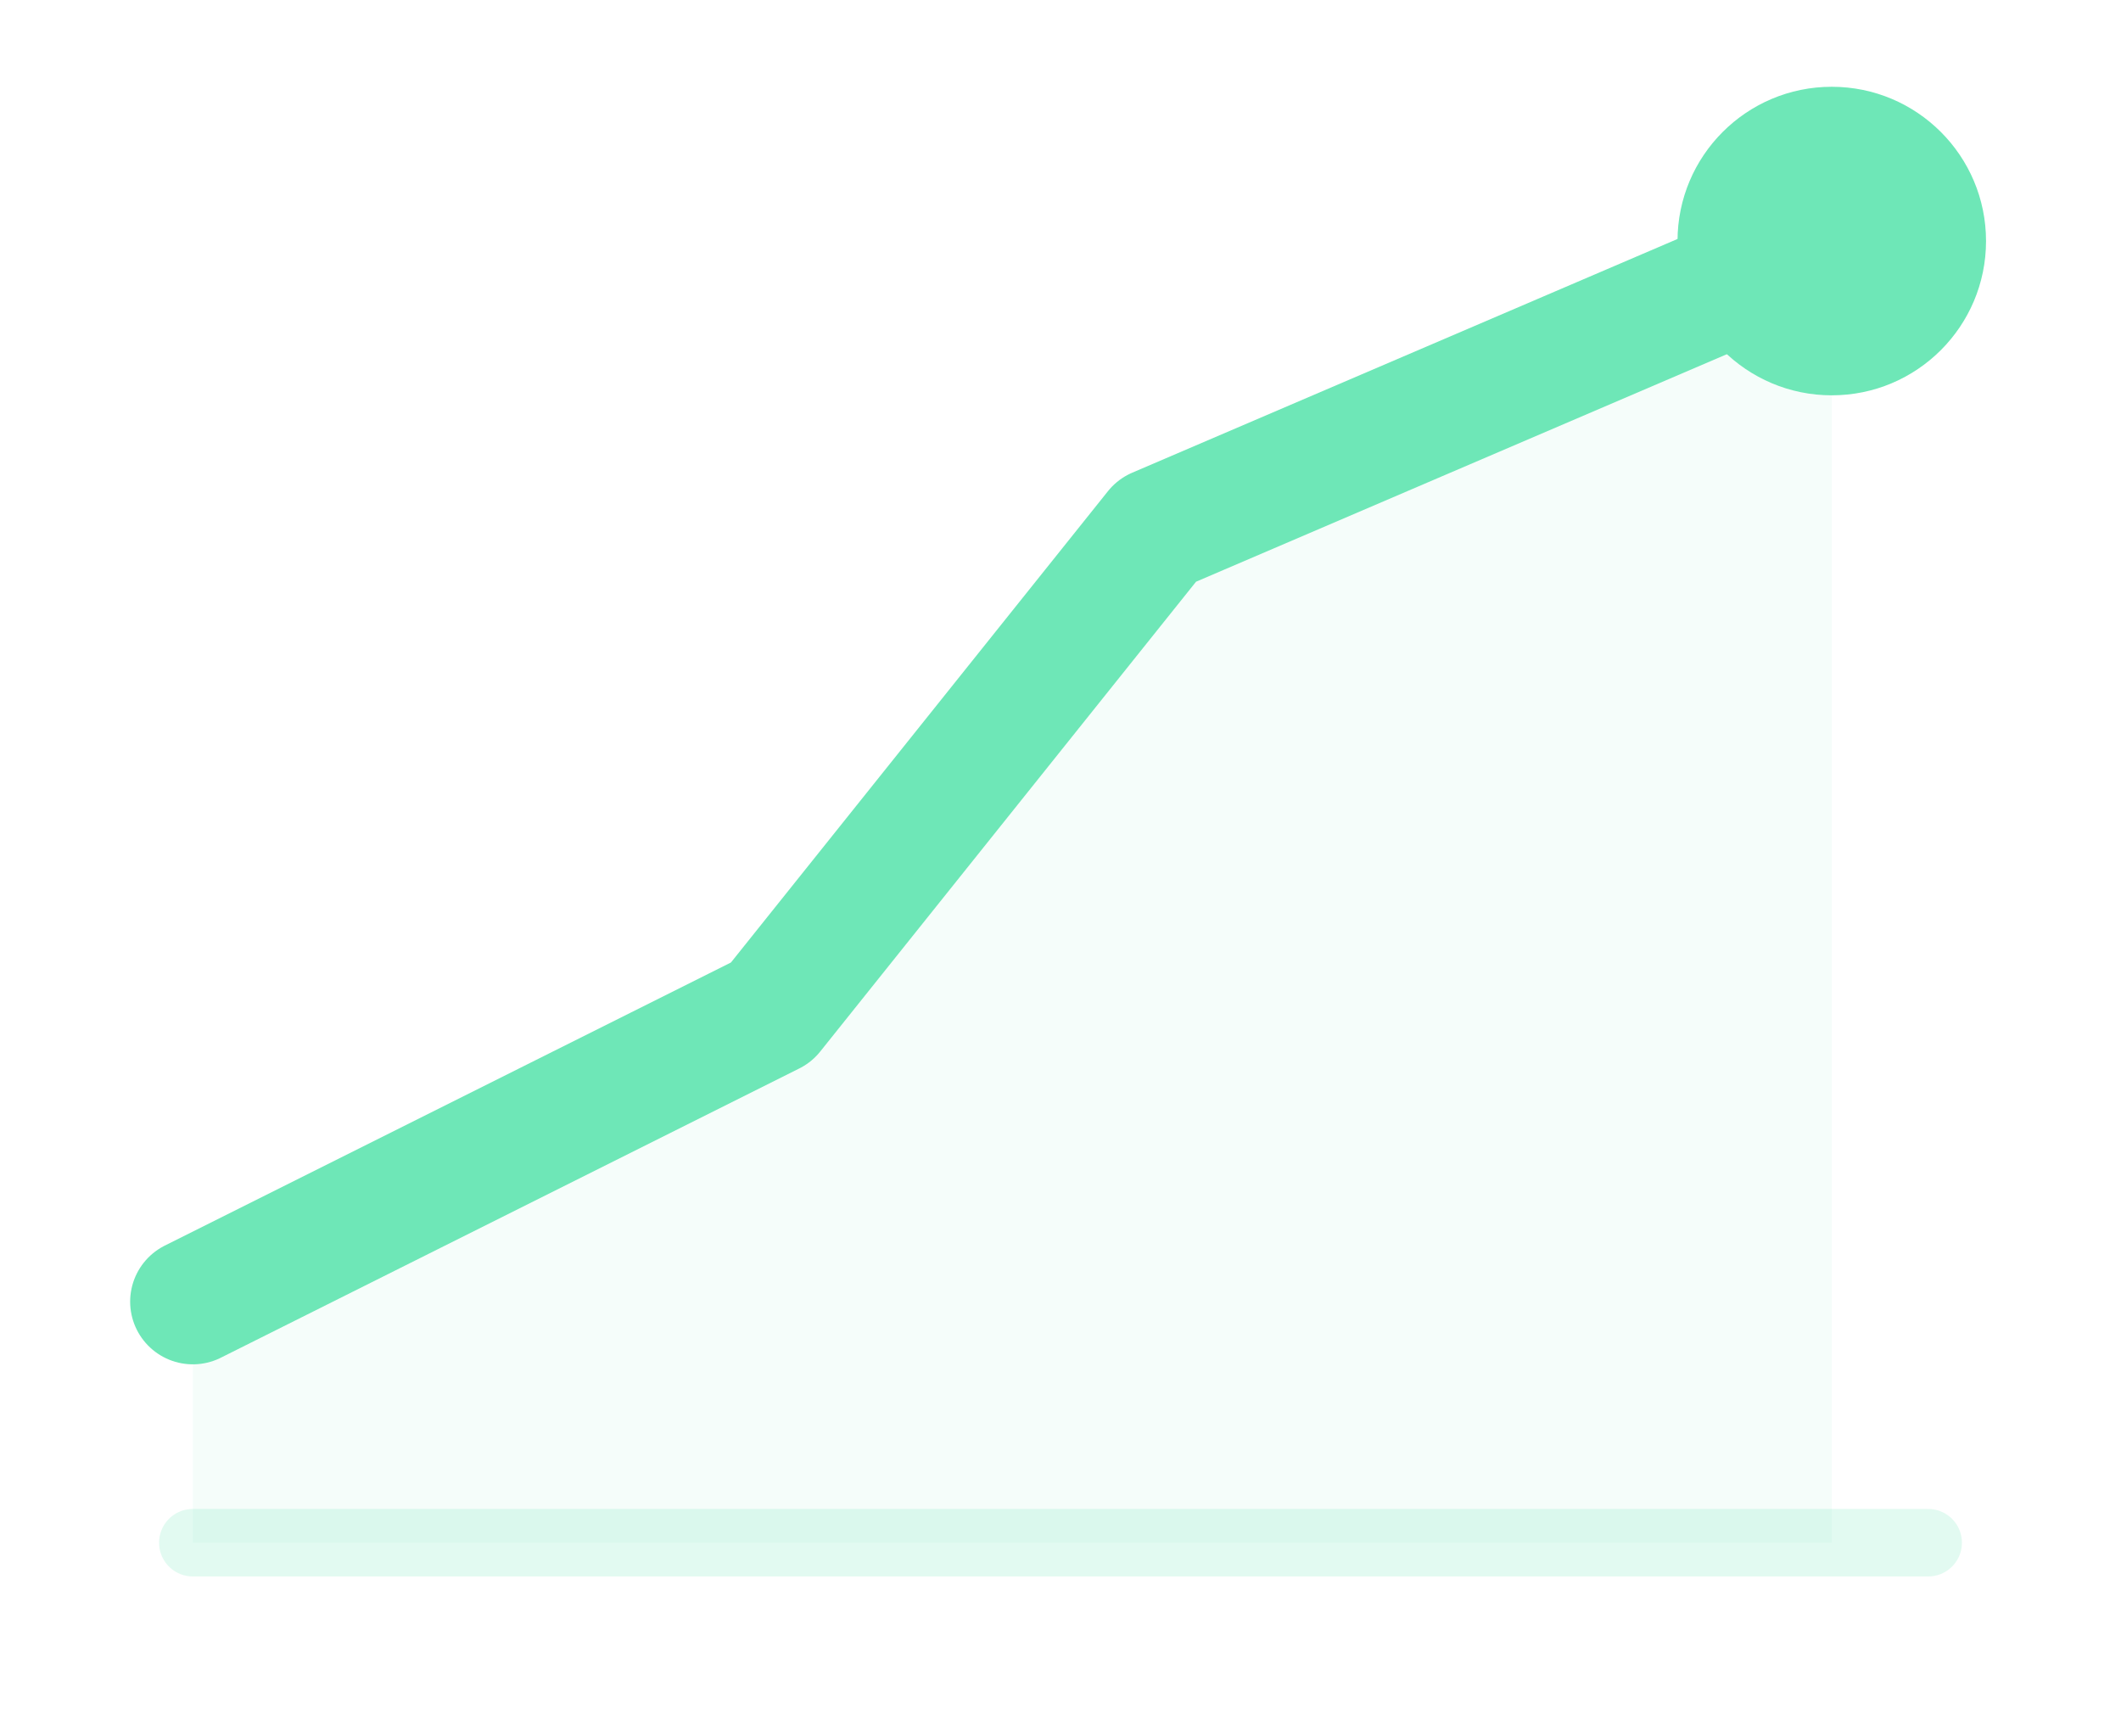
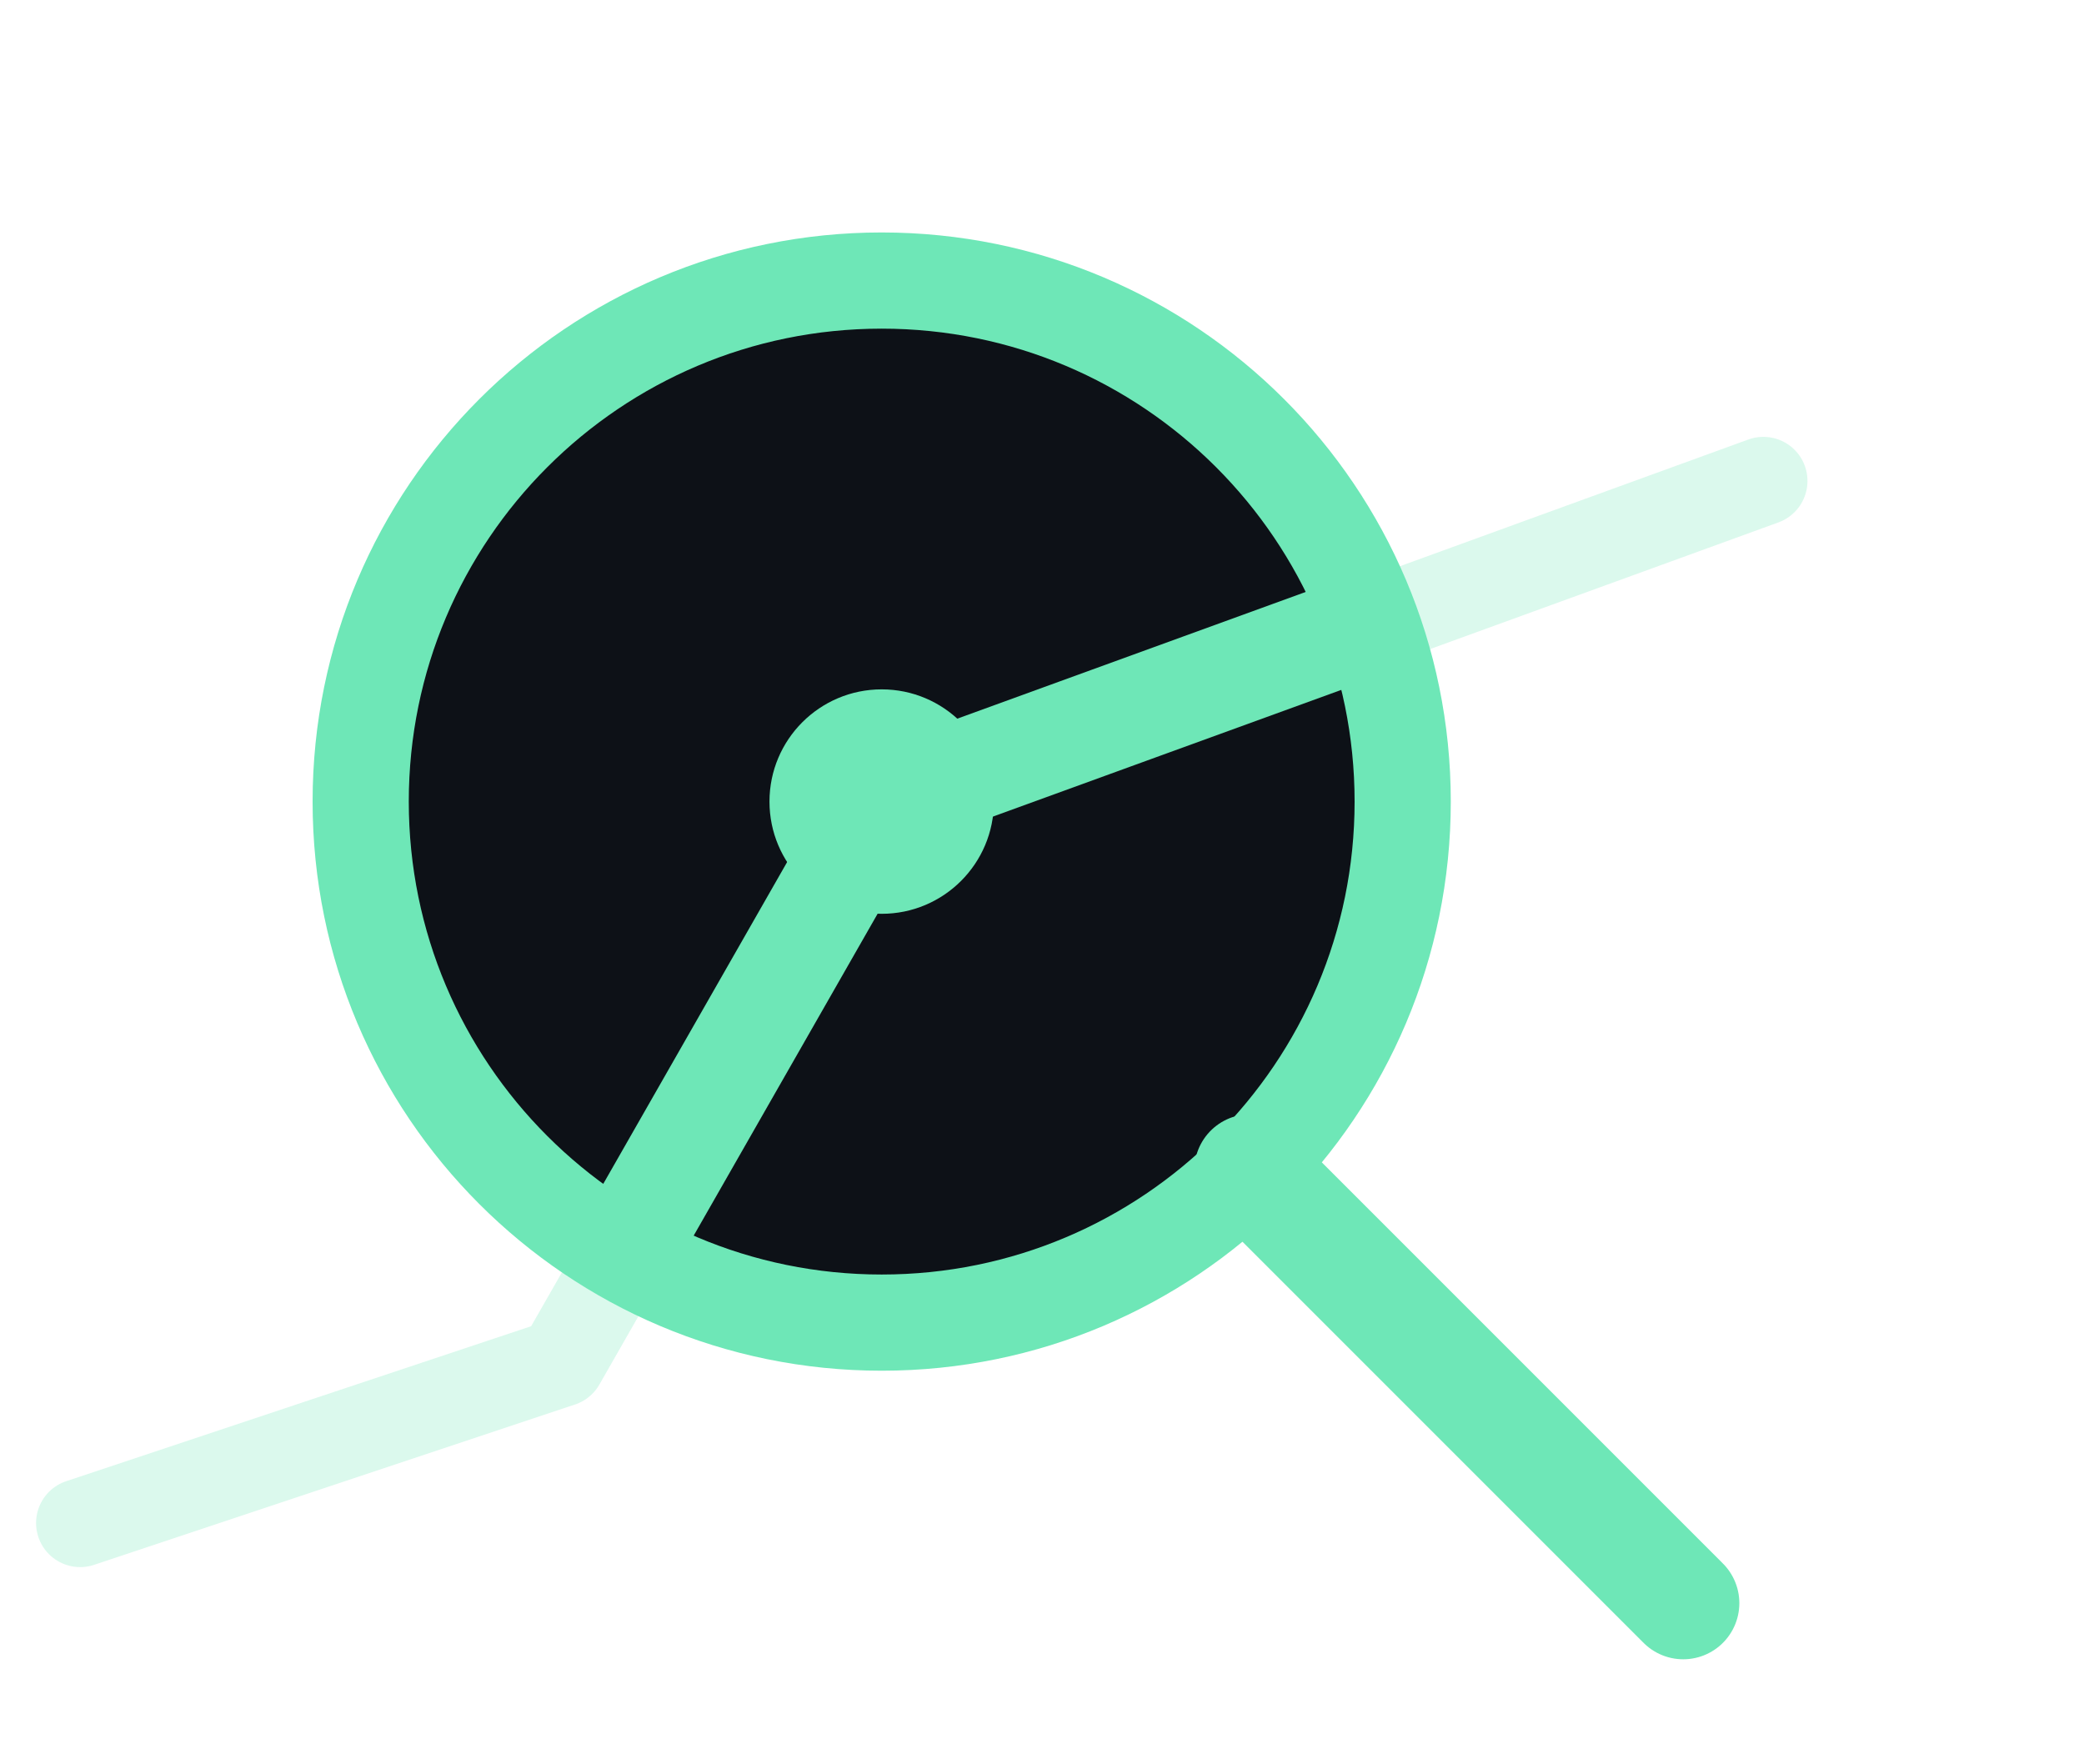
- <svg xmlns="http://www.w3.org/2000/svg" viewBox="0 0 44 36" fill="none">
-   <path d="M 4 32 L 4 27 L 16 21 L 24 11 L 38 5 L 38 32 Z" fill="#6ee7b7" opacity="0.07" />
-   <polyline points="4,27 16,21 24,11 38,5" stroke="#6ee7b7" stroke-width="2.6" stroke-linecap="round" stroke-linejoin="round" />
-   <circle cx="38" cy="5" r="3.2" fill="#6ee7b7" />
-   <line x1="4" y1="32" x2="40" y2="32" stroke="#6ee7b7" stroke-width="1.4" stroke-linecap="round" opacity="0.2" />
+ <svg xmlns="http://www.w3.org/2000/svg" viewBox="0 0 52 44" fill="none">
+   <polyline points="2,38 14,34 22,20 44,12" stroke="#6ee7b7" stroke-width="2.2" stroke-linecap="round" stroke-linejoin="round" opacity="0.25" />
+   <circle cx="22" cy="20" r="13" fill="#0d1117" />
+   <circle cx="22" cy="20" r="13" stroke="#6ee7b7" stroke-width="2.4" />
+   <clipPath id="lens">
+     <circle cx="22" cy="20" r="12" />
+   </clipPath>
+   <polyline points="2,38 14,34 22,20 44,12" stroke="#6ee7b7" stroke-width="2.6" stroke-linecap="round" stroke-linejoin="round" clip-path="url(#lens)" />
+   <circle cx="22" cy="20" r="2.8" fill="#6ee7b7" clip-path="url(#lens)" />
+   <line x1="31.2" y1="29.2" x2="42" y2="40" stroke="#6ee7b7" stroke-width="2.8" stroke-linecap="round" />
</svg>
